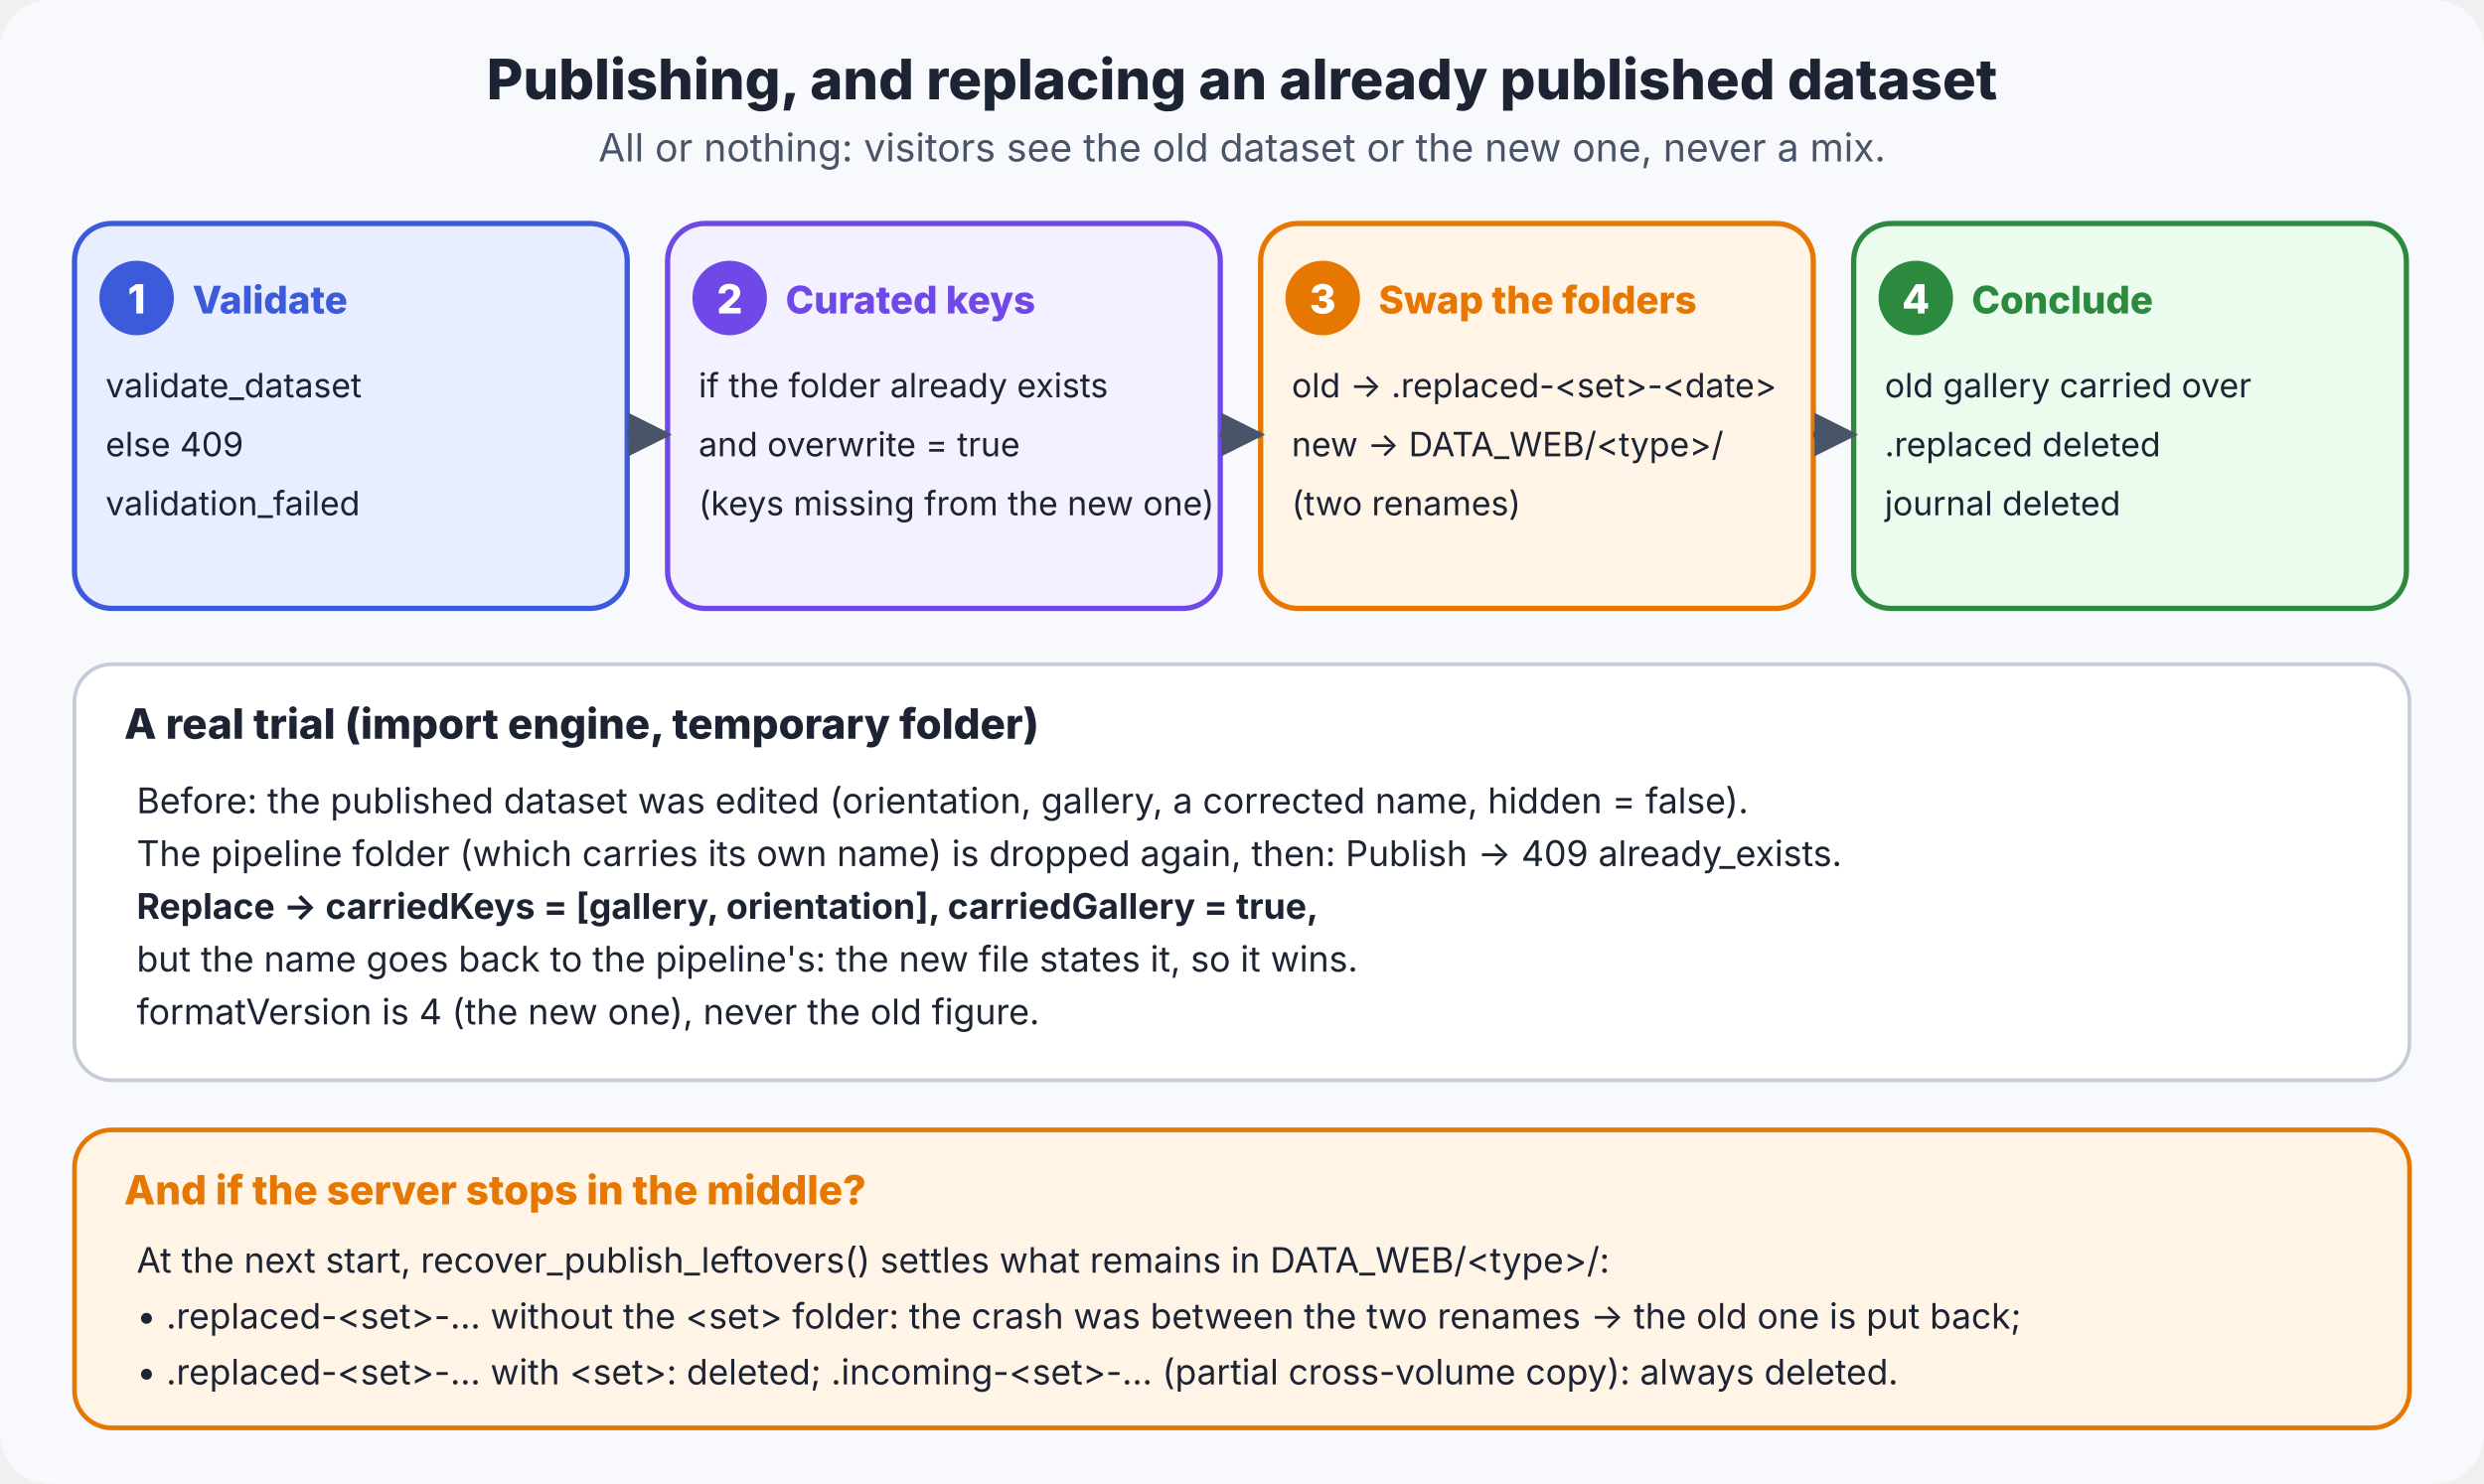
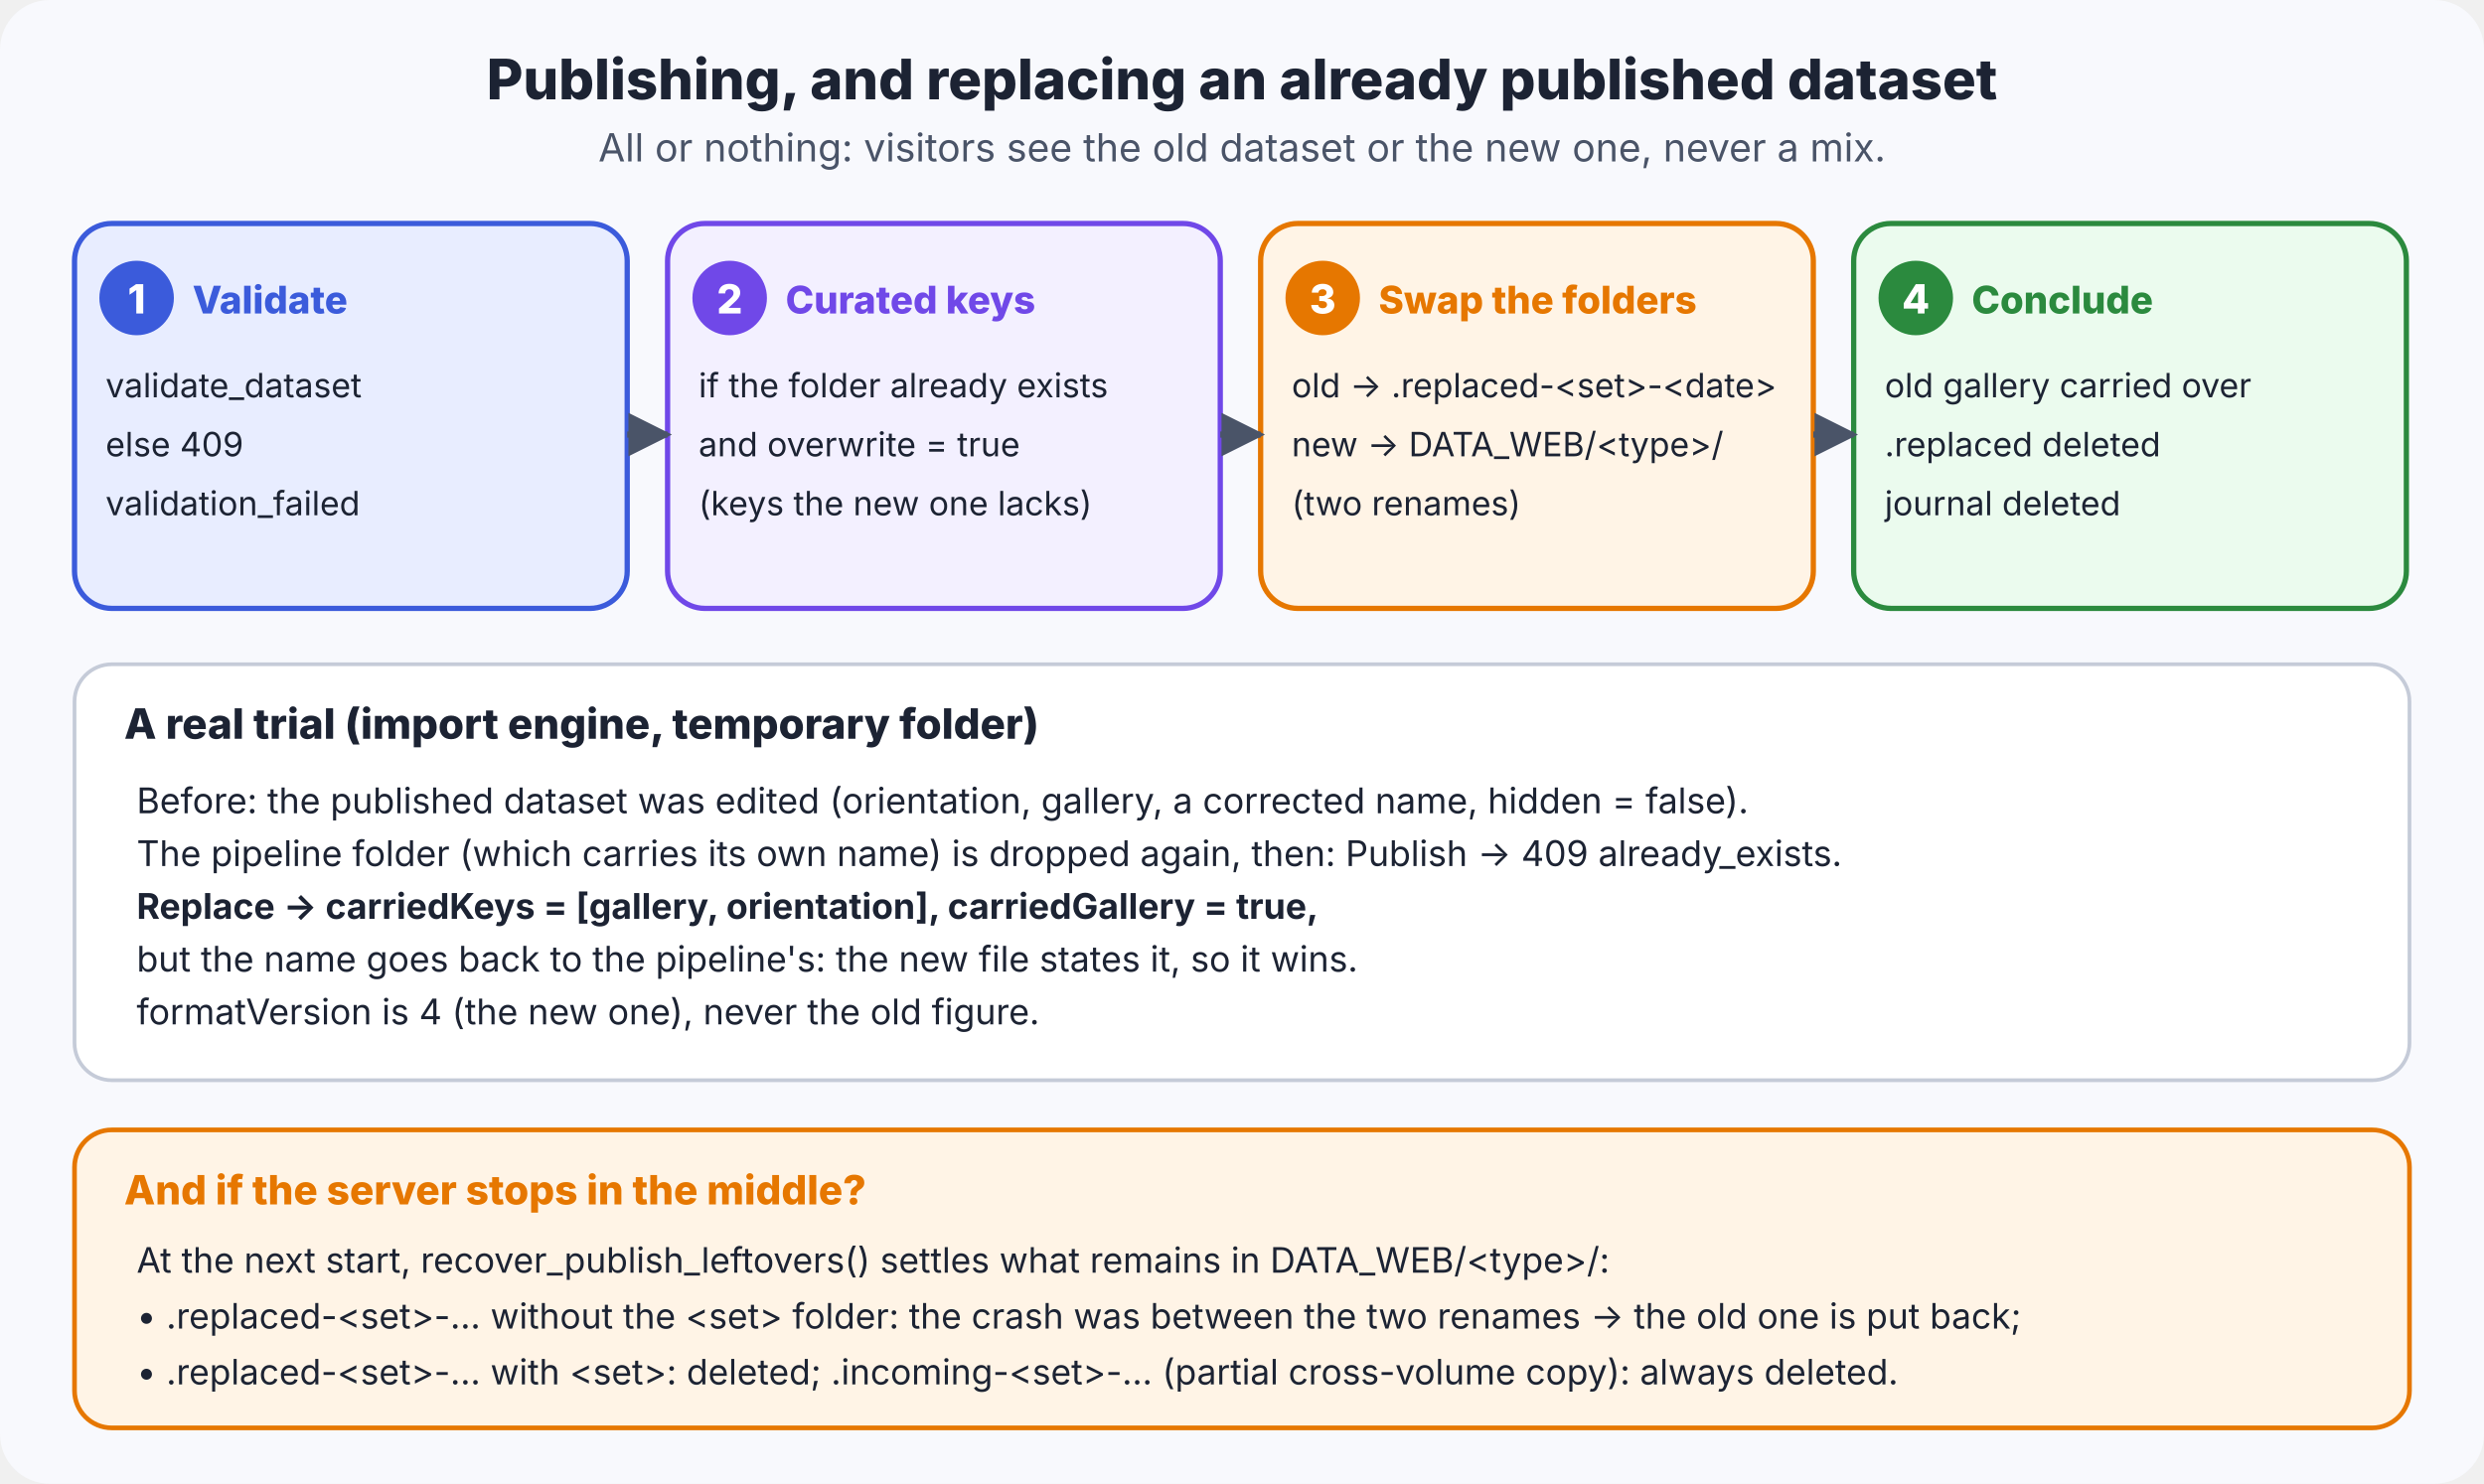
<svg xmlns="http://www.w3.org/2000/svg" viewBox="0 0 800 478" font-family="Inter, sans-serif">
  <defs>
    <marker id="arr" viewBox="0 0 10 10" refX="9" refY="5" markerWidth="7" markerHeight="7" orient="auto">
      <path d="M0,0 L10,5 L0,10 z" fill="#4a5468" />
    </marker>
    <marker id="arrr" viewBox="0 0 10 10" refX="9" refY="5" markerWidth="7" markerHeight="7" orient="auto">
      <path d="M0,0 L10,5 L0,10 z" fill="#c92a2a" />
    </marker>
  </defs>
  <rect width="800" height="478" rx="16" fill="#f8f9fd" />
  <text x="400" y="32" font-size="18" font-weight="800" fill="#1c2333" text-anchor="middle">Publishing, and replacing an already published dataset</text>
  <text x="400" y="52" font-size="12.5" font-weight="400" fill="#4a5468" text-anchor="middle">All or nothing: visitors see the old dataset or the new one, never a mix.</text>
  <rect x="24" y="72" width="178" height="124" rx="12" fill="#e8edff" stroke="#3b5bdb" stroke-width="1.7" />
  <circle cx="44" cy="96" r="12" fill="#3b5bdb" stroke="none" stroke-width="1" />
  <text x="44" y="101" font-size="13" font-weight="800" fill="#fff" text-anchor="middle">1</text>
  <text x="62" y="101" font-size="12.3" font-weight="800" fill="#3b5bdb" text-anchor="start">Validate</text>
  <text x="34" y="128" font-size="10.8" font-weight="400" fill="#1c2333" text-anchor="start">validate_dataset</text>
  <text x="34" y="147" font-size="10.8" font-weight="400" fill="#1c2333" text-anchor="start">else 409</text>
  <text x="34" y="166" font-size="10.8" font-weight="400" fill="#1c2333" text-anchor="start">validation_failed</text>
  <rect x="215" y="72" width="178" height="124" rx="12" fill="#f3f0ff" stroke="#7048e8" stroke-width="1.7" />
  <circle cx="235" cy="96" r="12" fill="#7048e8" stroke="none" stroke-width="1" />
  <text x="235" y="101" font-size="13" font-weight="800" fill="#fff" text-anchor="middle">2</text>
  <text x="253" y="101" font-size="12.3" font-weight="800" fill="#7048e8" text-anchor="start">Curated keys</text>
  <text x="225" y="128" font-size="10.8" font-weight="400" fill="#1c2333" text-anchor="start">if the folder already exists</text>
  <text x="225" y="147" font-size="10.8" font-weight="400" fill="#1c2333" text-anchor="start">and overwrite = true</text>
-   <text x="225" y="166" font-size="10.8" font-weight="400" fill="#1c2333" text-anchor="start">(keys missing from the new one)</text>
+   <text x="225" y="166" font-size="10.8" font-weight="400" fill="#1c2333" text-anchor="start">(keys the new one lacks)</text>
  <line x1="202" y1="140" x2="215" y2="140" stroke="#4a5468" stroke-width="2" marker-end="url(#arr)" />
  <rect x="406" y="72" width="178" height="124" rx="12" fill="#fff4e6" stroke="#e67700" stroke-width="1.7" />
  <circle cx="426" cy="96" r="12" fill="#e67700" stroke="none" stroke-width="1" />
  <text x="426" y="101" font-size="13" font-weight="800" fill="#fff" text-anchor="middle">3</text>
  <text x="444" y="101" font-size="12.3" font-weight="800" fill="#e67700" text-anchor="start">Swap the folders</text>
  <text x="416" y="128" font-size="10.8" font-weight="400" fill="#1c2333" text-anchor="start">old → .replaced-&lt;set&gt;-&lt;date&gt;</text>
  <text x="416" y="147" font-size="10.8" font-weight="400" fill="#1c2333" text-anchor="start">new → DATA_WEB/&lt;type&gt;/</text>
  <text x="416" y="166" font-size="10.8" font-weight="400" fill="#1c2333" text-anchor="start">(two renames)</text>
  <line x1="393" y1="140" x2="406" y2="140" stroke="#4a5468" stroke-width="2" marker-end="url(#arr)" />
  <rect x="597" y="72" width="178" height="124" rx="12" fill="#ebfbee" stroke="#2b8a3e" stroke-width="1.7" />
  <circle cx="617" cy="96" r="12" fill="#2b8a3e" stroke="none" stroke-width="1" />
  <text x="617" y="101" font-size="13" font-weight="800" fill="#fff" text-anchor="middle">4</text>
  <text x="635" y="101" font-size="12.3" font-weight="800" fill="#2b8a3e" text-anchor="start">Conclude</text>
  <text x="607" y="128" font-size="10.8" font-weight="400" fill="#1c2333" text-anchor="start">old gallery carried over</text>
  <text x="607" y="147" font-size="10.8" font-weight="400" fill="#1c2333" text-anchor="start">.replaced deleted</text>
  <text x="607" y="166" font-size="10.8" font-weight="400" fill="#1c2333" text-anchor="start">journal deleted</text>
  <line x1="584" y1="140" x2="597" y2="140" stroke="#4a5468" stroke-width="2" marker-end="url(#arr)" />
  <rect x="24" y="214" width="752" height="134" rx="12" fill="#fff" stroke="#c5cbd8" stroke-width="1.2" />
  <text x="40" y="238" font-size="13.5" font-weight="800" fill="#1c2333" text-anchor="start">A real trial (import engine, temporary folder)</text>
  <text x="44" y="262" font-size="11.4" font-weight="400" fill="#1c2333" text-anchor="start">Before: the published dataset was edited (orientation, gallery, a corrected name, hidden = false).</text>
  <text x="44" y="279" font-size="11.4" font-weight="400" fill="#1c2333" text-anchor="start">The pipeline folder (which carries its own name) is dropped again, then: Publish → 409 already_exists.</text>
  <text x="44" y="296" font-size="11.4" font-weight="700" fill="#1c2333" text-anchor="start">Replace → carriedKeys = [gallery, orientation], carriedGallery = true,</text>
  <text x="44" y="313" font-size="11.4" font-weight="400" fill="#1c2333" text-anchor="start">but the name goes back to the pipeline's: the new file states it, so it wins.</text>
  <text x="44" y="330" font-size="11.4" font-weight="400" fill="#1c2333" text-anchor="start">formatVersion is 4 (the new one), never the old figure.</text>
  <rect x="24" y="364" width="752" height="96" rx="12" fill="#fff4e6" stroke="#e67700" stroke-width="1.5" />
  <text x="40" y="388" font-size="13" font-weight="800" fill="#e67700" text-anchor="start">And if the server stops in the middle?</text>
  <text x="44" y="410" font-size="11.3" font-weight="400" fill="#1c2333" text-anchor="start">At the next start, recover_publish_leftovers() settles what remains in DATA_WEB/&lt;type&gt;/:</text>
  <text x="44" y="428" font-size="11.3" font-weight="400" fill="#1c2333" text-anchor="start">• .replaced-&lt;set&gt;-… without the &lt;set&gt; folder: the crash was between the two renames → the old one is put back;</text>
  <text x="44" y="446" font-size="11.3" font-weight="400" fill="#1c2333" text-anchor="start">• .replaced-&lt;set&gt;-… with &lt;set&gt;: deleted; .incoming-&lt;set&gt;-… (partial cross-volume copy): always deleted.</text>
</svg>
